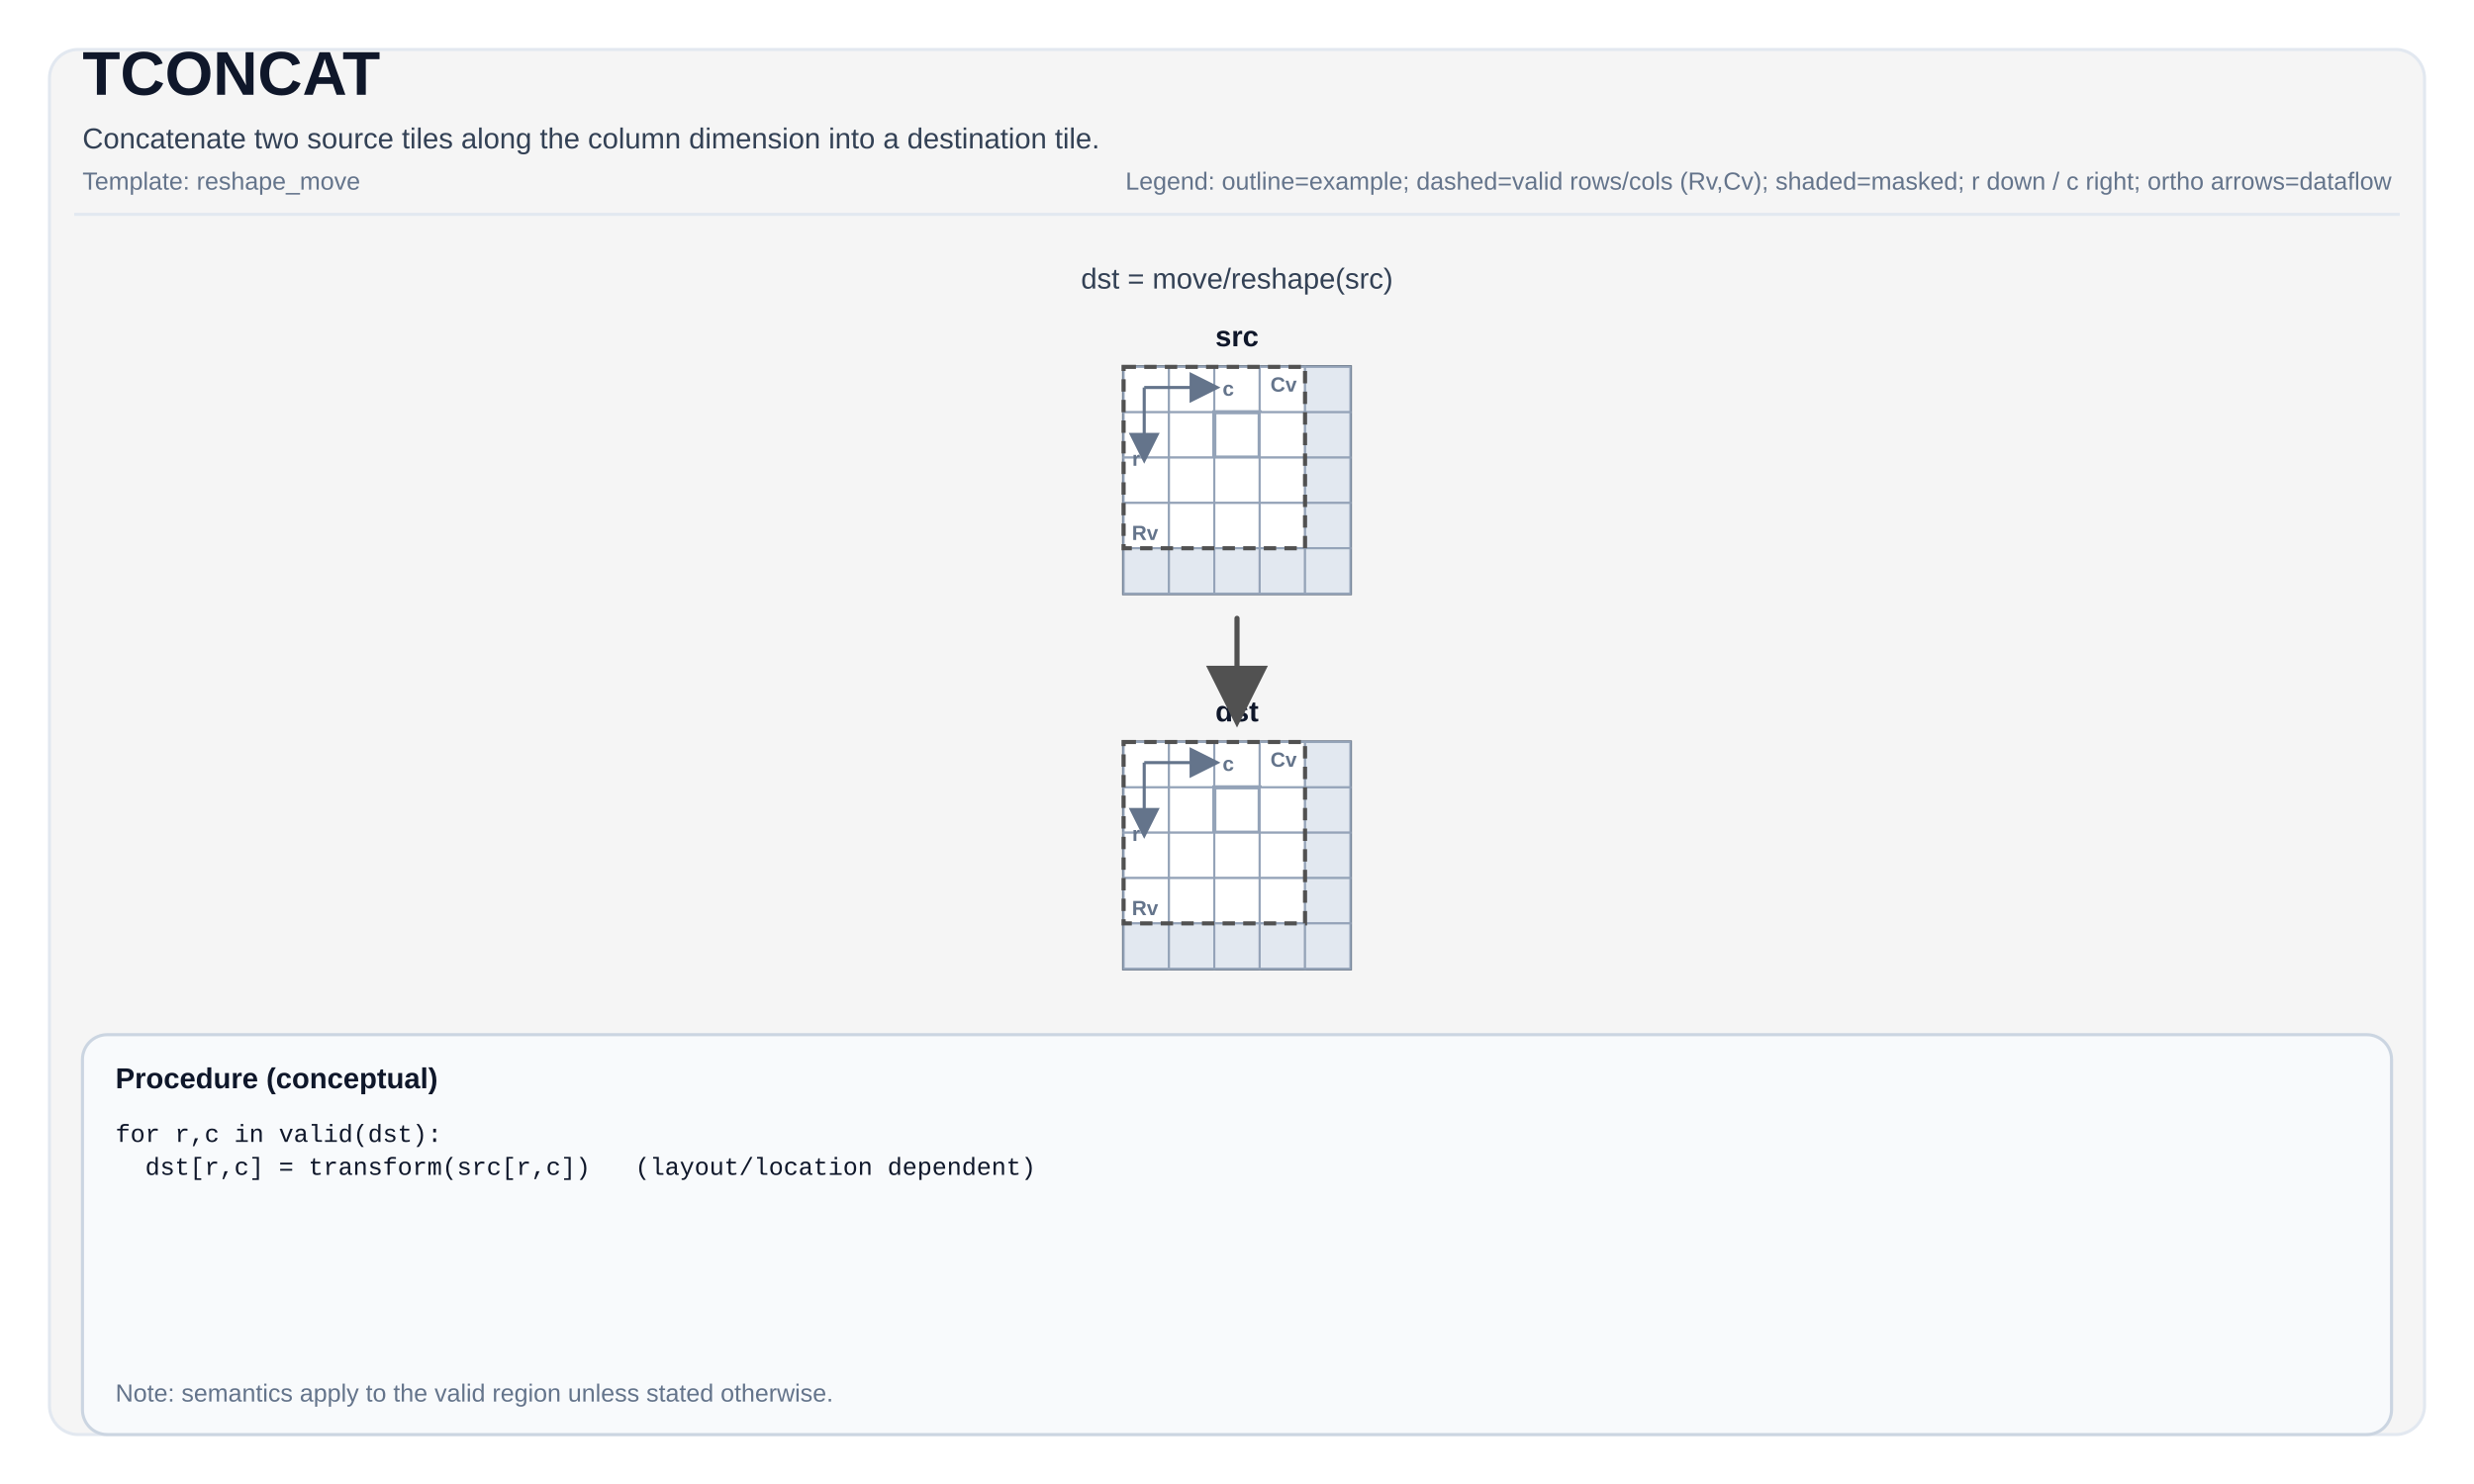
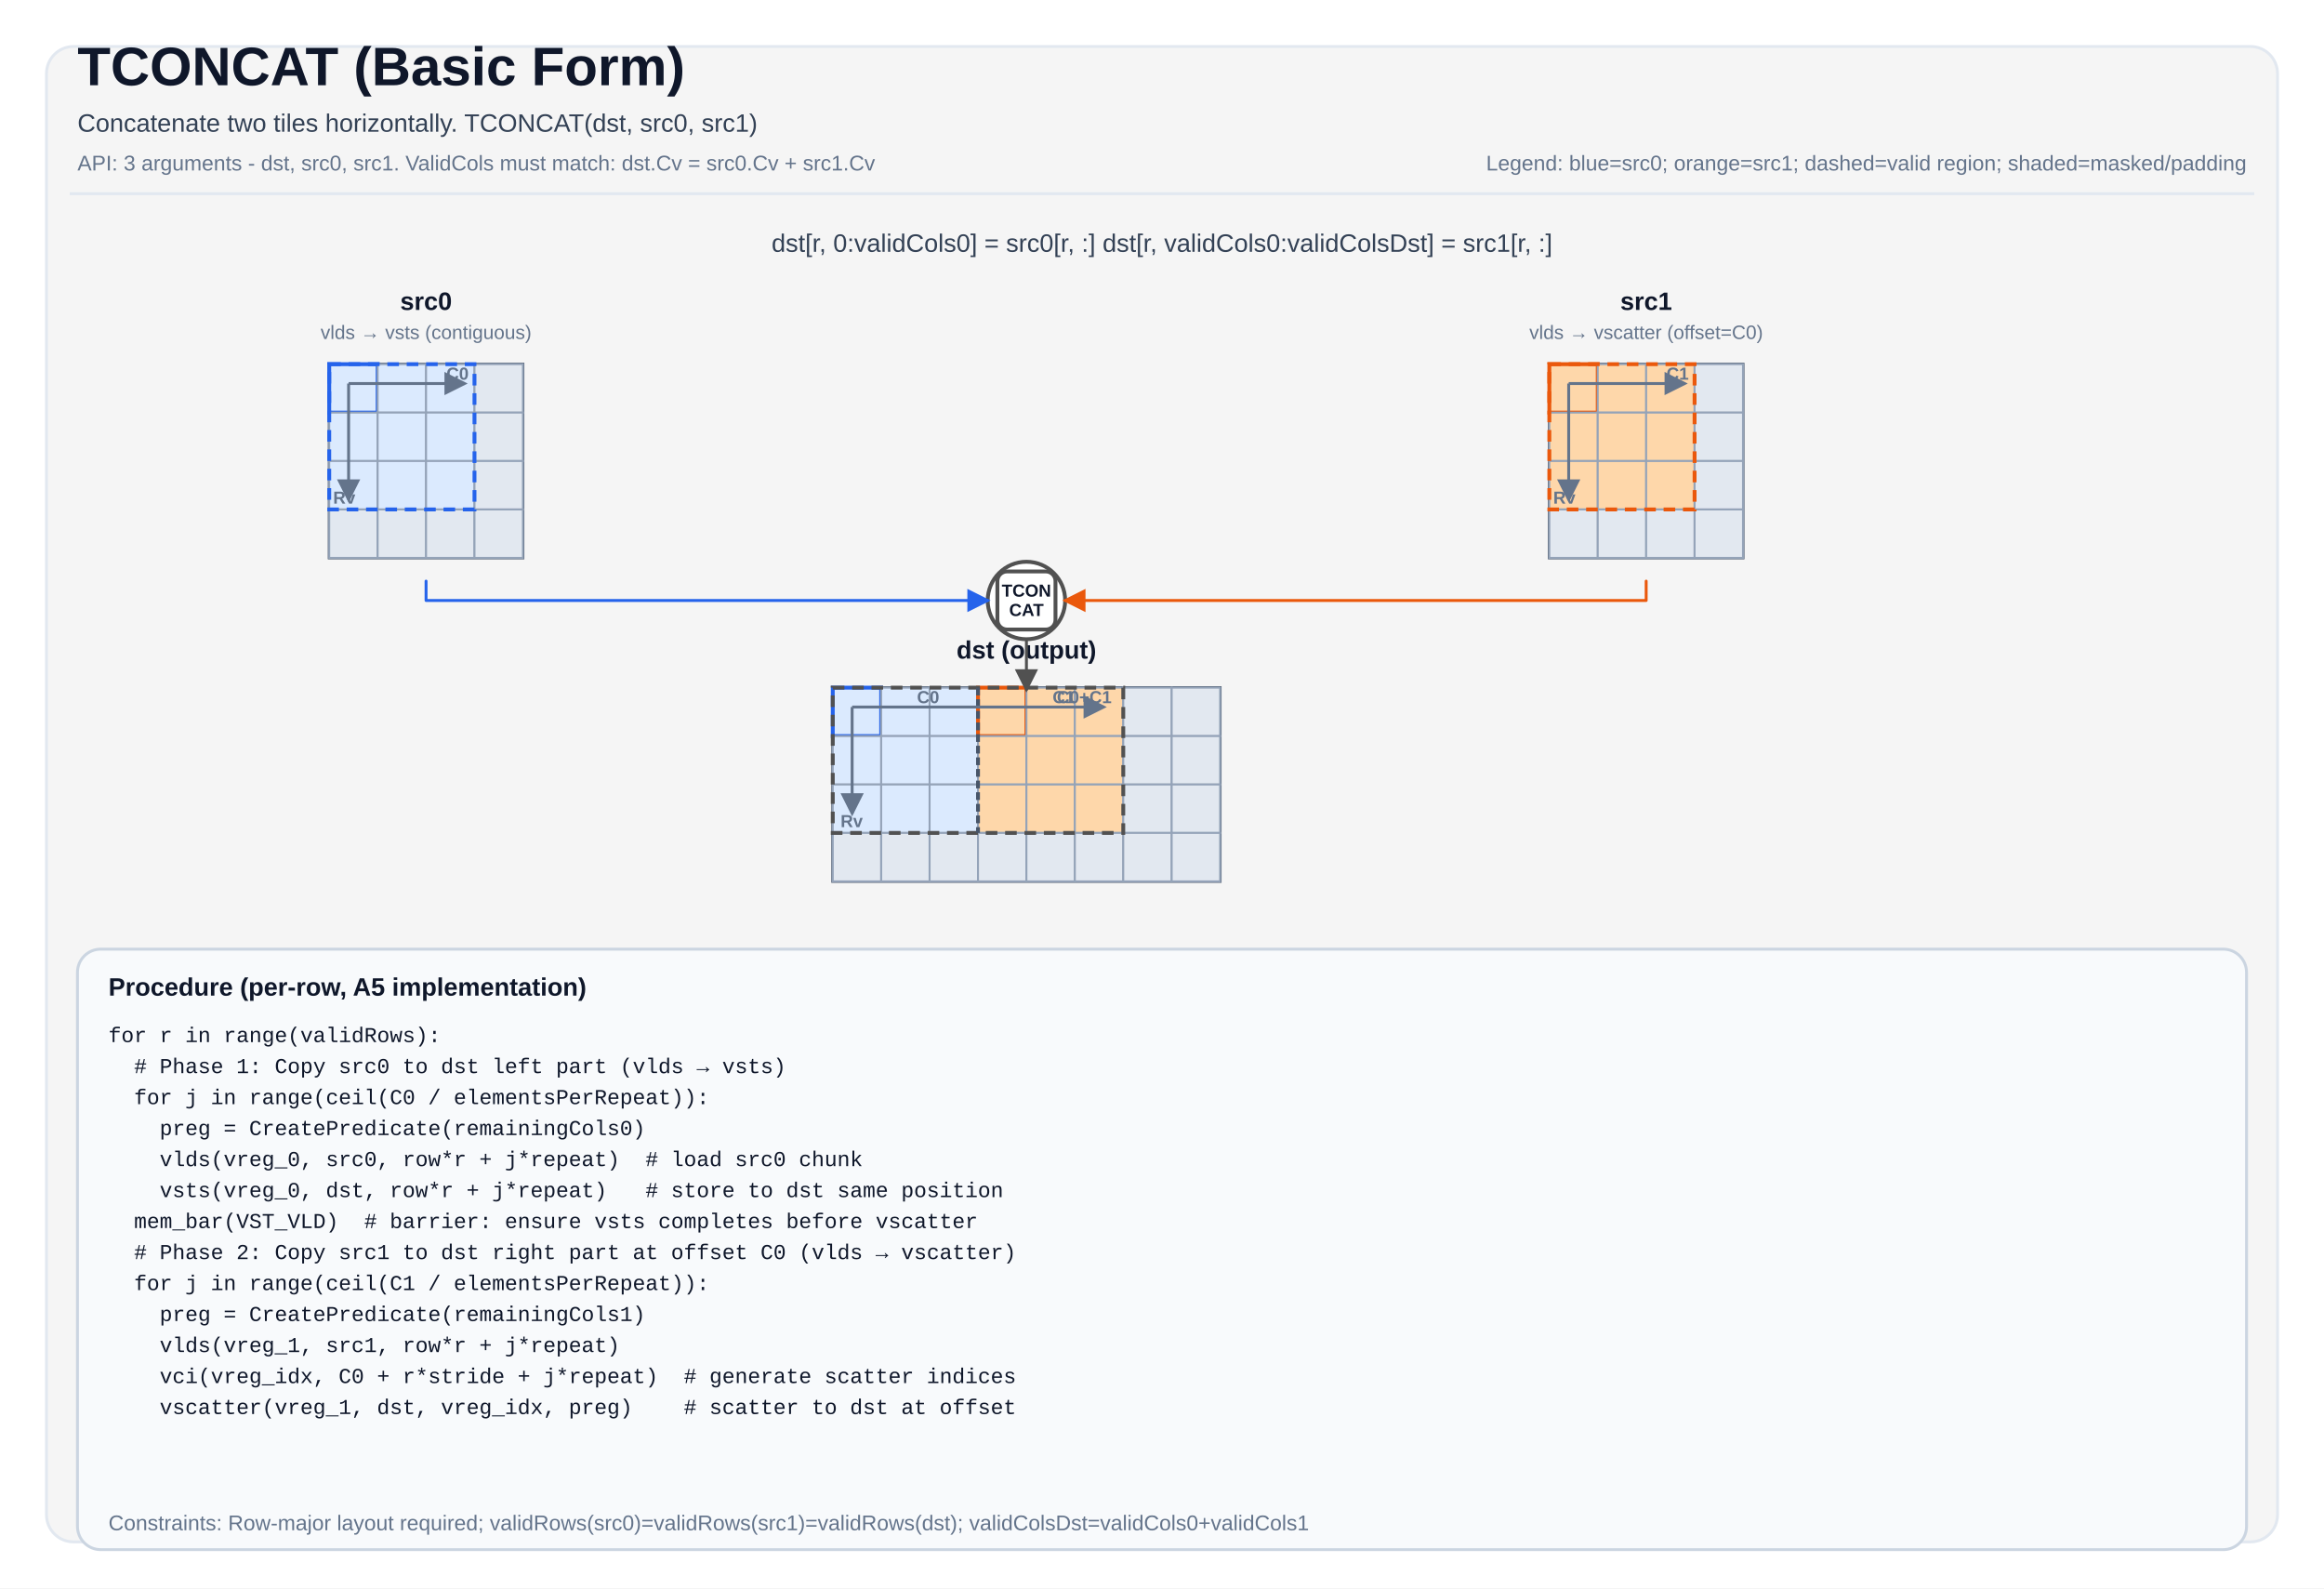
- <svg xmlns="http://www.w3.org/2000/svg" width="1200" height="720" viewBox="0 0 1200 720" role="img" aria-label="TCONCAT tile operation diagram">
+ <svg xmlns="http://www.w3.org/2000/svg" width="1200" height="820" viewBox="0 0 1200 820" role="img" aria-label="TCONCAT basic form diagram">
  <defs>
-     <marker id="arrow" markerWidth="12" markerHeight="12" refX="10" refY="6" orient="auto">
-       <path d="M0,0 L0,12 L12,6 z" fill="#515151" />
+     <marker id="arrow" markerWidth="8" markerHeight="8" refX="7" refY="4" orient="auto">
+       <path d="M0,0 L0,8 L8,4 z" fill="#515151" />
    </marker>
-     <marker id="axisArrow" markerWidth="10" markerHeight="10" refX="8" refY="5" orient="auto">
-       <path d="M0,0 L0,10 L10,5 z" fill="#64748b" />
+     <marker id="axisArrow" markerWidth="8" markerHeight="8" refX="7" refY="4" orient="auto">
+       <path d="M0,0 L0,8 L8,4 z" fill="#64748b" />
+     </marker>
+     <marker id="arrowBlue" markerWidth="8" markerHeight="8" refX="7" refY="4" orient="auto">
+       <path d="M0,0 L0,8 L8,4 z" fill="#2563eb" />
+     </marker>
+     <marker id="arrowOrange" markerWidth="8" markerHeight="8" refX="7" refY="4" orient="auto">
+       <path d="M0,0 L0,8 L8,4 z" fill="#ea580c" />
    </marker>
  </defs>
  <style>
svg { font-family: Arial, Helvetica, sans-serif; }
- .title { font-size: 30px; font-weight: 700; fill: #0f172a; }
- .subtitle { font-size: 14px; fill: #334155; }
- .meta { font-size: 12px; fill: #64748b; }
+ .title { font-size: 28px; font-weight: 700; fill: #0f172a; }
+ .subtitle { font-size: 13px; fill: #334155; }
+ .meta { font-size: 11px; fill: #64748b; }
.frame { fill: white; }
.panel { fill: #F5F5F5; stroke: #e2e8f0; stroke-width: 1.5; rx: 14; }
- .tileLabel { font-size: 14px; font-weight: 700; fill: #0f172a; }
+ .tileLabel { font-size: 13px; font-weight: 700; fill: #0f172a; }
.tileBorder { fill: none; stroke: #475569; stroke-width: 1.5; }
.cell { fill: #ffffff; stroke: #94a3b8; stroke-width: 1; }
+ .cellSrc0 { fill: #dbeafe; stroke: #94a3b8; stroke-width: 1; }
+ .cellSrc1 { fill: #fed7aa; stroke: #94a3b8; stroke-width: 1; }
.cellMasked { fill: #e2e8f0; }
- .cellHL { stroke-width: 2; }
- .cellText { font-family: ui-monospace, SFMono-Regular, Menlo, Monaco, Consolas, 'Liberation Mono', 'Courier New', monospace; font-size: 10px; fill: #0f172a; }
- .arrow { stroke-width: 2.5; fill: none; stroke-linejoin: round; stroke-linecap: round; }
+ .cellHL0 { stroke-width: 2; stroke: #2563eb; }
+ .cellHL1 { stroke-width: 2; stroke: #ea580c; }
+ .arrow { stroke-width: 1.5; fill: none; stroke-linejoin: round; stroke-linecap: round; }
+ .arrowBlue { stroke-width: 1.5; fill: none; stroke-linejoin: round; stroke-linecap: round; stroke: #2563eb; }
+ .arrowOrange { stroke-width: 1.5; fill: none; stroke-linejoin: round; stroke-linecap: round; stroke: #ea580c; }
.axisLine { stroke: #64748b; stroke-width: 1.5; fill: none; }
- .axisText { font-size: 10px; fill: #64748b; font-weight: 700; }
+ .axisText { font-size: 9px; fill: #64748b; font-weight: 700; }
.opCircle { fill: #ffffff; stroke-width: 2; }
.opRect { fill: #ffffff; stroke-width: 2; }
- .opText { font-size: 10px; font-weight: 800; fill: #0f172a; }
+ .opText { font-size: 9px; font-weight: 800; fill: #0f172a; }
.procBox { fill: #f8fafc; stroke: #cbd5e1; stroke-width: 1.5; rx: 12; }
- .procTitle { font-size: 14px; font-weight: 700; fill: #0f172a; }
- .procText { font-family: ui-monospace, SFMono-Regular, Menlo, Monaco, Consolas, 'Liberation Mono', 'Courier New', monospace; font-size: 12px; fill: #0f172a; }
- .smallLabel { font-size: 12px; fill: #334155; }
- .scalarBox { fill: #ffffff; stroke: #cbd5e1; stroke-width: 1.5; }
- .scalarValue { font-size: 16px; font-weight: 700; }
+ .procTitle { font-size: 13px; font-weight: 700; fill: #0f172a; }
+ .procText { font-family: ui-monospace, SFMono-Regular, Menlo, Monaco, Consolas, 'Liberation Mono', 'Courier New', monospace; font-size: 11px; fill: #0f172a; }
.validBox { fill: none; stroke-width: 2; stroke-dasharray: 6 4; }
+ .concatLine { stroke: #475569; stroke-width: 2; stroke-dasharray: 4 2; }
+ .implNote { font-size: 10px; fill: #64748b; }
</style>
-   <rect x="0" y="0" width="1200" height="720" class="frame" />
-   <rect x="24" y="24" width="1152" height="672" class="panel" />
-   <text x="40" y="46" class="title">TCONCAT</text>
-   <text x="40" y="72" class="subtitle">Concatenate two source tiles along the column dimension into a destination tile.</text>
-   <text x="40" y="92" class="meta">Template: reshape_move</text>
-   <text x="1160" y="92" class="meta" text-anchor="end">Legend: outline=example; dashed=valid rows/cols (Rv,Cv); shaded=masked; r down / c right; ortho arrows=dataflow</text>
-   <line x1="36" y1="104" x2="1164" y2="104" stroke="#e2e8f0" stroke-width="1.5" />
-   <text x="600" y="140" class="subtitle" text-anchor="middle" fill="#515151">dst = move/reshape(src)</text>
-   <text x="600" y="168" class="tileLabel" text-anchor="middle">src</text>
-   <rect x="545" y="178" width="110" height="110" class="tileBorder" />
-   <rect x="545" y="178" width="22" height="22" class="cell" />
-   <rect x="567" y="178" width="22" height="22" class="cell" />
-   <rect x="589" y="178" width="22" height="22" class="cell" />
-   <rect x="611" y="178" width="22" height="22" class="cell" />
-   <rect x="633" y="178" width="22" height="22" class="cell cellMasked" />
-   <rect x="545" y="200" width="22" height="22" class="cell" />
-   <rect x="567" y="200" width="22" height="22" class="cell" />
-   <rect x="589" y="200" width="22" height="22" class="cell cellHL" stroke="#515151" />
-   <rect x="611" y="200" width="22" height="22" class="cell" />
-   <rect x="633" y="200" width="22" height="22" class="cell cellMasked" />
-   <rect x="545" y="222" width="22" height="22" class="cell" />
-   <rect x="567" y="222" width="22" height="22" class="cell" />
-   <rect x="589" y="222" width="22" height="22" class="cell" />
-   <rect x="611" y="222" width="22" height="22" class="cell" />
-   <rect x="633" y="222" width="22" height="22" class="cell cellMasked" />
-   <rect x="545" y="244" width="22" height="22" class="cell" />
-   <rect x="567" y="244" width="22" height="22" class="cell" />
-   <rect x="589" y="244" width="22" height="22" class="cell" />
-   <rect x="611" y="244" width="22" height="22" class="cell" />
-   <rect x="633" y="244" width="22" height="22" class="cell cellMasked" />
-   <rect x="545" y="266" width="22" height="22" class="cell cellMasked" />
-   <rect x="567" y="266" width="22" height="22" class="cell cellMasked" />
-   <rect x="589" y="266" width="22" height="22" class="cell cellMasked" />
-   <rect x="611" y="266" width="22" height="22" class="cell cellMasked" />
-   <rect x="633" y="266" width="22" height="22" class="cell cellMasked" />
-   <rect x="545" y="178" width="88" height="88" class="validBox" stroke="#515151" />
-   <text x="549" y="262" class="axisText">Rv</text>
-   <text x="629" y="190" class="axisText" text-anchor="end">Cv</text>
-   <path d="M 555 188 L 589 188" class="axisLine" marker-end="url(#axisArrow)" />
-   <path d="M 555 188 L 555 222" class="axisLine" marker-end="url(#axisArrow)" />
-   <text x="593" y="192" class="axisText">c</text>
-   <text x="553" y="226" class="axisText" text-anchor="end">r</text>
-   <text x="600" y="350" class="tileLabel" text-anchor="middle">dst</text>
-   <rect x="545" y="360" width="110" height="110" class="tileBorder" />
-   <rect x="545" y="360" width="22" height="22" class="cell" />
-   <rect x="567" y="360" width="22" height="22" class="cell" />
-   <rect x="589" y="360" width="22" height="22" class="cell" />
-   <rect x="611" y="360" width="22" height="22" class="cell" />
-   <rect x="633" y="360" width="22" height="22" class="cell cellMasked" />
-   <rect x="545" y="382" width="22" height="22" class="cell" />
-   <rect x="567" y="382" width="22" height="22" class="cell" />
-   <rect x="589" y="382" width="22" height="22" class="cell cellHL" stroke="#515151" />
-   <rect x="611" y="382" width="22" height="22" class="cell" />
-   <rect x="633" y="382" width="22" height="22" class="cell cellMasked" />
-   <rect x="545" y="404" width="22" height="22" class="cell" />
-   <rect x="567" y="404" width="22" height="22" class="cell" />
-   <rect x="589" y="404" width="22" height="22" class="cell" />
-   <rect x="611" y="404" width="22" height="22" class="cell" />
-   <rect x="633" y="404" width="22" height="22" class="cell cellMasked" />
-   <rect x="545" y="426" width="22" height="22" class="cell" />
-   <rect x="567" y="426" width="22" height="22" class="cell" />
-   <rect x="589" y="426" width="22" height="22" class="cell" />
-   <rect x="611" y="426" width="22" height="22" class="cell" />
-   <rect x="633" y="426" width="22" height="22" class="cell cellMasked" />
-   <rect x="545" y="448" width="22" height="22" class="cell cellMasked" />
-   <rect x="567" y="448" width="22" height="22" class="cell cellMasked" />
-   <rect x="589" y="448" width="22" height="22" class="cell cellMasked" />
-   <rect x="611" y="448" width="22" height="22" class="cell cellMasked" />
-   <rect x="633" y="448" width="22" height="22" class="cell cellMasked" />
-   <rect x="545" y="360" width="88" height="88" class="validBox" stroke="#515151" />
-   <text x="549" y="444" class="axisText">Rv</text>
-   <text x="629" y="372" class="axisText" text-anchor="end">Cv</text>
-   <path d="M 555 370 L 589 370" class="axisLine" marker-end="url(#axisArrow)" />
-   <path d="M 555 370 L 555 404" class="axisLine" marker-end="url(#axisArrow)" />
-   <text x="593" y="374" class="axisText">c</text>
-   <text x="553" y="408" class="axisText" text-anchor="end">r</text>
-   <path d="M 600 300 L 600 324 L 600 324 L 600 348" class="arrow" stroke="#515151" marker-end="url(#arrow)" />
-   <rect x="40" y="502" width="1120" height="194" class="procBox" />
-   <text x="56" y="528" class="procTitle">Procedure (conceptual)</text>
-   <text x="56" y="554" class="procText" xml:space="preserve">
-     <tspan x="56" dy="0">for r,c in valid(dst):</tspan>
-     <tspan x="56" dy="16">  dst[r,c] = transform(src[r,c])   (layout/location dependent)</tspan>
+   <rect x="0" y="0" width="1200" height="820" class="frame" />
+   <rect x="24" y="24" width="1152" height="772" class="panel" />
+   <text x="40" y="44" class="title">TCONCAT (Basic Form)</text>
+   <text x="40" y="68" class="subtitle">Concatenate two tiles horizontally. TCONCAT(dst, src0, src1)</text>
+   <text x="40" y="88" class="meta">API: 3 arguments - dst, src0, src1. ValidCols must match: dst.Cv = src0.Cv + src1.Cv</text>
+   <text x="1160" y="88" class="meta" text-anchor="end">Legend: blue=src0; orange=src1; dashed=valid region; shaded=masked/padding</text>
+   <line x1="36" y1="100" x2="1164" y2="100" stroke="#e2e8f0" stroke-width="1.5" />
+   <text x="600" y="130" class="subtitle" text-anchor="middle" fill="#515151">dst[r, 0:validCols0] = src0[r, :]   dst[r, validCols0:validColsDst] = src1[r, :]</text>
+   <text x="220" y="160" class="tileLabel" text-anchor="middle">src0</text>
+   <text x="220" y="175" class="implNote" text-anchor="middle">vlds → vsts (contiguous)</text>
+   <rect x="170" y="188" width="100" height="100" class="tileBorder" />
+   <rect x="170" y="188" width="25" height="25" class="cellSrc0 cellHL0" />
+   <rect x="195" y="188" width="25" height="25" class="cellSrc0" />
+   <rect x="220" y="188" width="25" height="25" class="cellSrc0" />
+   <rect x="245" y="188" width="25" height="25" class="cell cellMasked" />
+   <rect x="170" y="213" width="25" height="25" class="cellSrc0" />
+   <rect x="195" y="213" width="25" height="25" class="cellSrc0" />
+   <rect x="220" y="213" width="25" height="25" class="cellSrc0" />
+   <rect x="245" y="213" width="25" height="25" class="cell cellMasked" />
+   <rect x="170" y="238" width="25" height="25" class="cellSrc0" />
+   <rect x="195" y="238" width="25" height="25" class="cellSrc0" />
+   <rect x="220" y="238" width="25" height="25" class="cellSrc0" />
+   <rect x="245" y="238" width="25" height="25" class="cell cellMasked" />
+   <rect x="170" y="263" width="25" height="25" class="cell cellMasked" />
+   <rect x="195" y="263" width="25" height="25" class="cell cellMasked" />
+   <rect x="220" y="263" width="25" height="25" class="cell cellMasked" />
+   <rect x="245" y="263" width="25" height="25" class="cell cellMasked" />
+   <rect x="170" y="188" width="75" height="75" class="validBox" stroke="#2563eb" />
+   <text x="172" y="260" class="axisText" fill="#2563eb">Rv</text>
+   <text x="242" y="196" class="axisText" text-anchor="end" fill="#2563eb">C0</text>
+   <path d="M 180 198 L 240 198" class="axisLine" marker-end="url(#axisArrow)" />
+   <path d="M 180 198 L 180 258" class="axisLine" marker-end="url(#axisArrow)" />
+   <text x="850" y="160" class="tileLabel" text-anchor="middle">src1</text>
+   <text x="850" y="175" class="implNote" text-anchor="middle">vlds → vscatter (offset=C0)</text>
+   <rect x="800" y="188" width="100" height="100" class="tileBorder" />
+   <rect x="800" y="188" width="25" height="25" class="cellSrc1 cellHL1" />
+   <rect x="825" y="188" width="25" height="25" class="cellSrc1" />
+   <rect x="850" y="188" width="25" height="25" class="cellSrc1" />
+   <rect x="875" y="188" width="25" height="25" class="cell cellMasked" />
+   <rect x="800" y="213" width="25" height="25" class="cellSrc1" />
+   <rect x="825" y="213" width="25" height="25" class="cellSrc1" />
+   <rect x="850" y="213" width="25" height="25" class="cellSrc1" />
+   <rect x="875" y="213" width="25" height="25" class="cell cellMasked" />
+   <rect x="800" y="238" width="25" height="25" class="cellSrc1" />
+   <rect x="825" y="238" width="25" height="25" class="cellSrc1" />
+   <rect x="850" y="238" width="25" height="25" class="cellSrc1" />
+   <rect x="875" y="238" width="25" height="25" class="cell cellMasked" />
+   <rect x="800" y="263" width="25" height="25" class="cell cellMasked" />
+   <rect x="825" y="263" width="25" height="25" class="cell cellMasked" />
+   <rect x="850" y="263" width="25" height="25" class="cell cellMasked" />
+   <rect x="875" y="263" width="25" height="25" class="cell cellMasked" />
+   <rect x="800" y="188" width="75" height="75" class="validBox" stroke="#ea580c" />
+   <text x="802" y="260" class="axisText" fill="#ea580c">Rv</text>
+   <text x="872" y="196" class="axisText" text-anchor="end" fill="#ea580c">C1</text>
+   <path d="M 810 198 L 870 198" class="axisLine" marker-end="url(#axisArrow)" />
+   <path d="M 810 198 L 810 258" class="axisLine" marker-end="url(#axisArrow)" />
+   <text x="530" y="340" class="tileLabel" text-anchor="middle">dst (output)</text>
+   <rect x="430" y="355" width="200" height="100" class="tileBorder" />
+   <rect x="430" y="355" width="25" height="25" class="cellSrc0 cellHL0" />
+   <rect x="455" y="355" width="25" height="25" class="cellSrc0" />
+   <rect x="480" y="355" width="25" height="25" class="cellSrc0" />
+   <rect x="505" y="355" width="25" height="25" class="cellSrc1 cellHL1" />
+   <rect x="530" y="355" width="25" height="25" class="cellSrc1" />
+   <rect x="555" y="355" width="25" height="25" class="cellSrc1" />
+   <rect x="580" y="355" width="25" height="25" class="cell cellMasked" />
+   <rect x="605" y="355" width="25" height="25" class="cell cellMasked" />
+   <rect x="430" y="380" width="25" height="25" class="cellSrc0" />
+   <rect x="455" y="380" width="25" height="25" class="cellSrc0" />
+   <rect x="480" y="380" width="25" height="25" class="cellSrc0" />
+   <rect x="505" y="380" width="25" height="25" class="cellSrc1" />
+   <rect x="530" y="380" width="25" height="25" class="cellSrc1" />
+   <rect x="555" y="380" width="25" height="25" class="cellSrc1" />
+   <rect x="580" y="380" width="25" height="25" class="cell cellMasked" />
+   <rect x="605" y="380" width="25" height="25" class="cell cellMasked" />
+   <rect x="430" y="405" width="25" height="25" class="cellSrc0" />
+   <rect x="455" y="405" width="25" height="25" class="cellSrc0" />
+   <rect x="480" y="405" width="25" height="25" class="cellSrc0" />
+   <rect x="505" y="405" width="25" height="25" class="cellSrc1" />
+   <rect x="530" y="405" width="25" height="25" class="cellSrc1" />
+   <rect x="555" y="405" width="25" height="25" class="cellSrc1" />
+   <rect x="580" y="405" width="25" height="25" class="cell cellMasked" />
+   <rect x="605" y="405" width="25" height="25" class="cell cellMasked" />
+   <rect x="430" y="430" width="25" height="25" class="cell cellMasked" />
+   <rect x="455" y="430" width="25" height="25" class="cell cellMasked" />
+   <rect x="480" y="430" width="25" height="25" class="cell cellMasked" />
+   <rect x="505" y="430" width="25" height="25" class="cell cellMasked" />
+   <rect x="530" y="430" width="25" height="25" class="cell cellMasked" />
+   <rect x="555" y="430" width="25" height="25" class="cell cellMasked" />
+   <rect x="580" y="430" width="25" height="25" class="cell cellMasked" />
+   <rect x="605" y="430" width="25" height="25" class="cell cellMasked" />
+   <rect x="430" y="355" width="150" height="75" class="validBox" stroke="#515151" />
+   <line x1="505" y1="355" x2="505" y2="430" class="concatLine" />
+   <text x="434" y="427" class="axisText">Rv</text>
+   <text x="574" y="363" class="axisText" text-anchor="end">C0+C1</text>
+   <text x="485" y="363" class="axisText" text-anchor="end" fill="#2563eb">C0</text>
+   <text x="555" y="363" class="axisText" text-anchor="end" fill="#ea580c">C1</text>
+   <path d="M 440 365 L 570 365" class="axisLine" marker-end="url(#axisArrow)" />
+   <path d="M 440 365 L 440 420" class="axisLine" marker-end="url(#axisArrow)" />
+   <circle cx="530" cy="310" r="20" class="opCircle" stroke="#515151" />
+   <rect x="515" y="295" width="30" height="30" rx="5" class="opRect" stroke="#515151" />
+   <text x="530" y="308" class="opText" font-size="8px" text-anchor="middle">TCON</text>
+   <text x="530" y="318" class="opText" font-size="8px" text-anchor="middle">CAT</text>
+   <path d="M 220 300 L 220 310 L 510 310" class="arrowBlue" marker-end="url(#arrowBlue)" />
+   <path d="M 850 300 L 850 310 L 550 310" class="arrowOrange" marker-end="url(#arrowOrange)" />
+   <path d="M 530 330 L 530 356" class="arrow" stroke="#515151" marker-end="url(#arrow)" />
+   <rect x="40" y="490" width="1120" height="310" class="procBox" />
+   <text x="56" y="514" class="procTitle">Procedure (per-row, A5 implementation)</text>
+   <text x="56" y="538" class="procText" xml:space="preserve">
+     <tspan x="56" dy="0">for r in range(validRows):</tspan>
+     <tspan x="56" dy="16">  # Phase 1: Copy src0 to dst left part (vlds → vsts)</tspan>
+     <tspan x="56" dy="16">  for j in range(ceil(C0 / elementsPerRepeat)):</tspan>
+     <tspan x="56" dy="16">    preg = CreatePredicate(remainingCols0)</tspan>
+     <tspan x="56" dy="16">    vlds(vreg_0, src0, row*r + j*repeat)  # load src0 chunk</tspan>
+     <tspan x="56" dy="16">    vsts(vreg_0, dst, row*r + j*repeat)   # store to dst same position</tspan>
+     <tspan x="56" dy="16">  mem_bar(VST_VLD)  # barrier: ensure vsts completes before vscatter</tspan>
+     <tspan x="56" dy="16">  # Phase 2: Copy src1 to dst right part at offset C0 (vlds → vscatter)</tspan>
+     <tspan x="56" dy="16">  for j in range(ceil(C1 / elementsPerRepeat)):</tspan>
+     <tspan x="56" dy="16">    preg = CreatePredicate(remainingCols1)</tspan>
+     <tspan x="56" dy="16">    vlds(vreg_1, src1, row*r + j*repeat)</tspan>
+     <tspan x="56" dy="16">    vci(vreg_idx, C0 + r*stride + j*repeat)  # generate scatter indices</tspan>
+     <tspan x="56" dy="16">    vscatter(vreg_1, dst, vreg_idx, preg)    # scatter to dst at offset</tspan>
  </text>
-   <text x="56" y="680" class="meta">Note: semantics apply to the valid region unless stated otherwise.</text>
+   <text x="56" y="790" class="meta">Constraints: Row-major layout required; validRows(src0)=validRows(src1)=validRows(dst); validColsDst=validCols0+validCols1</text>
</svg>
